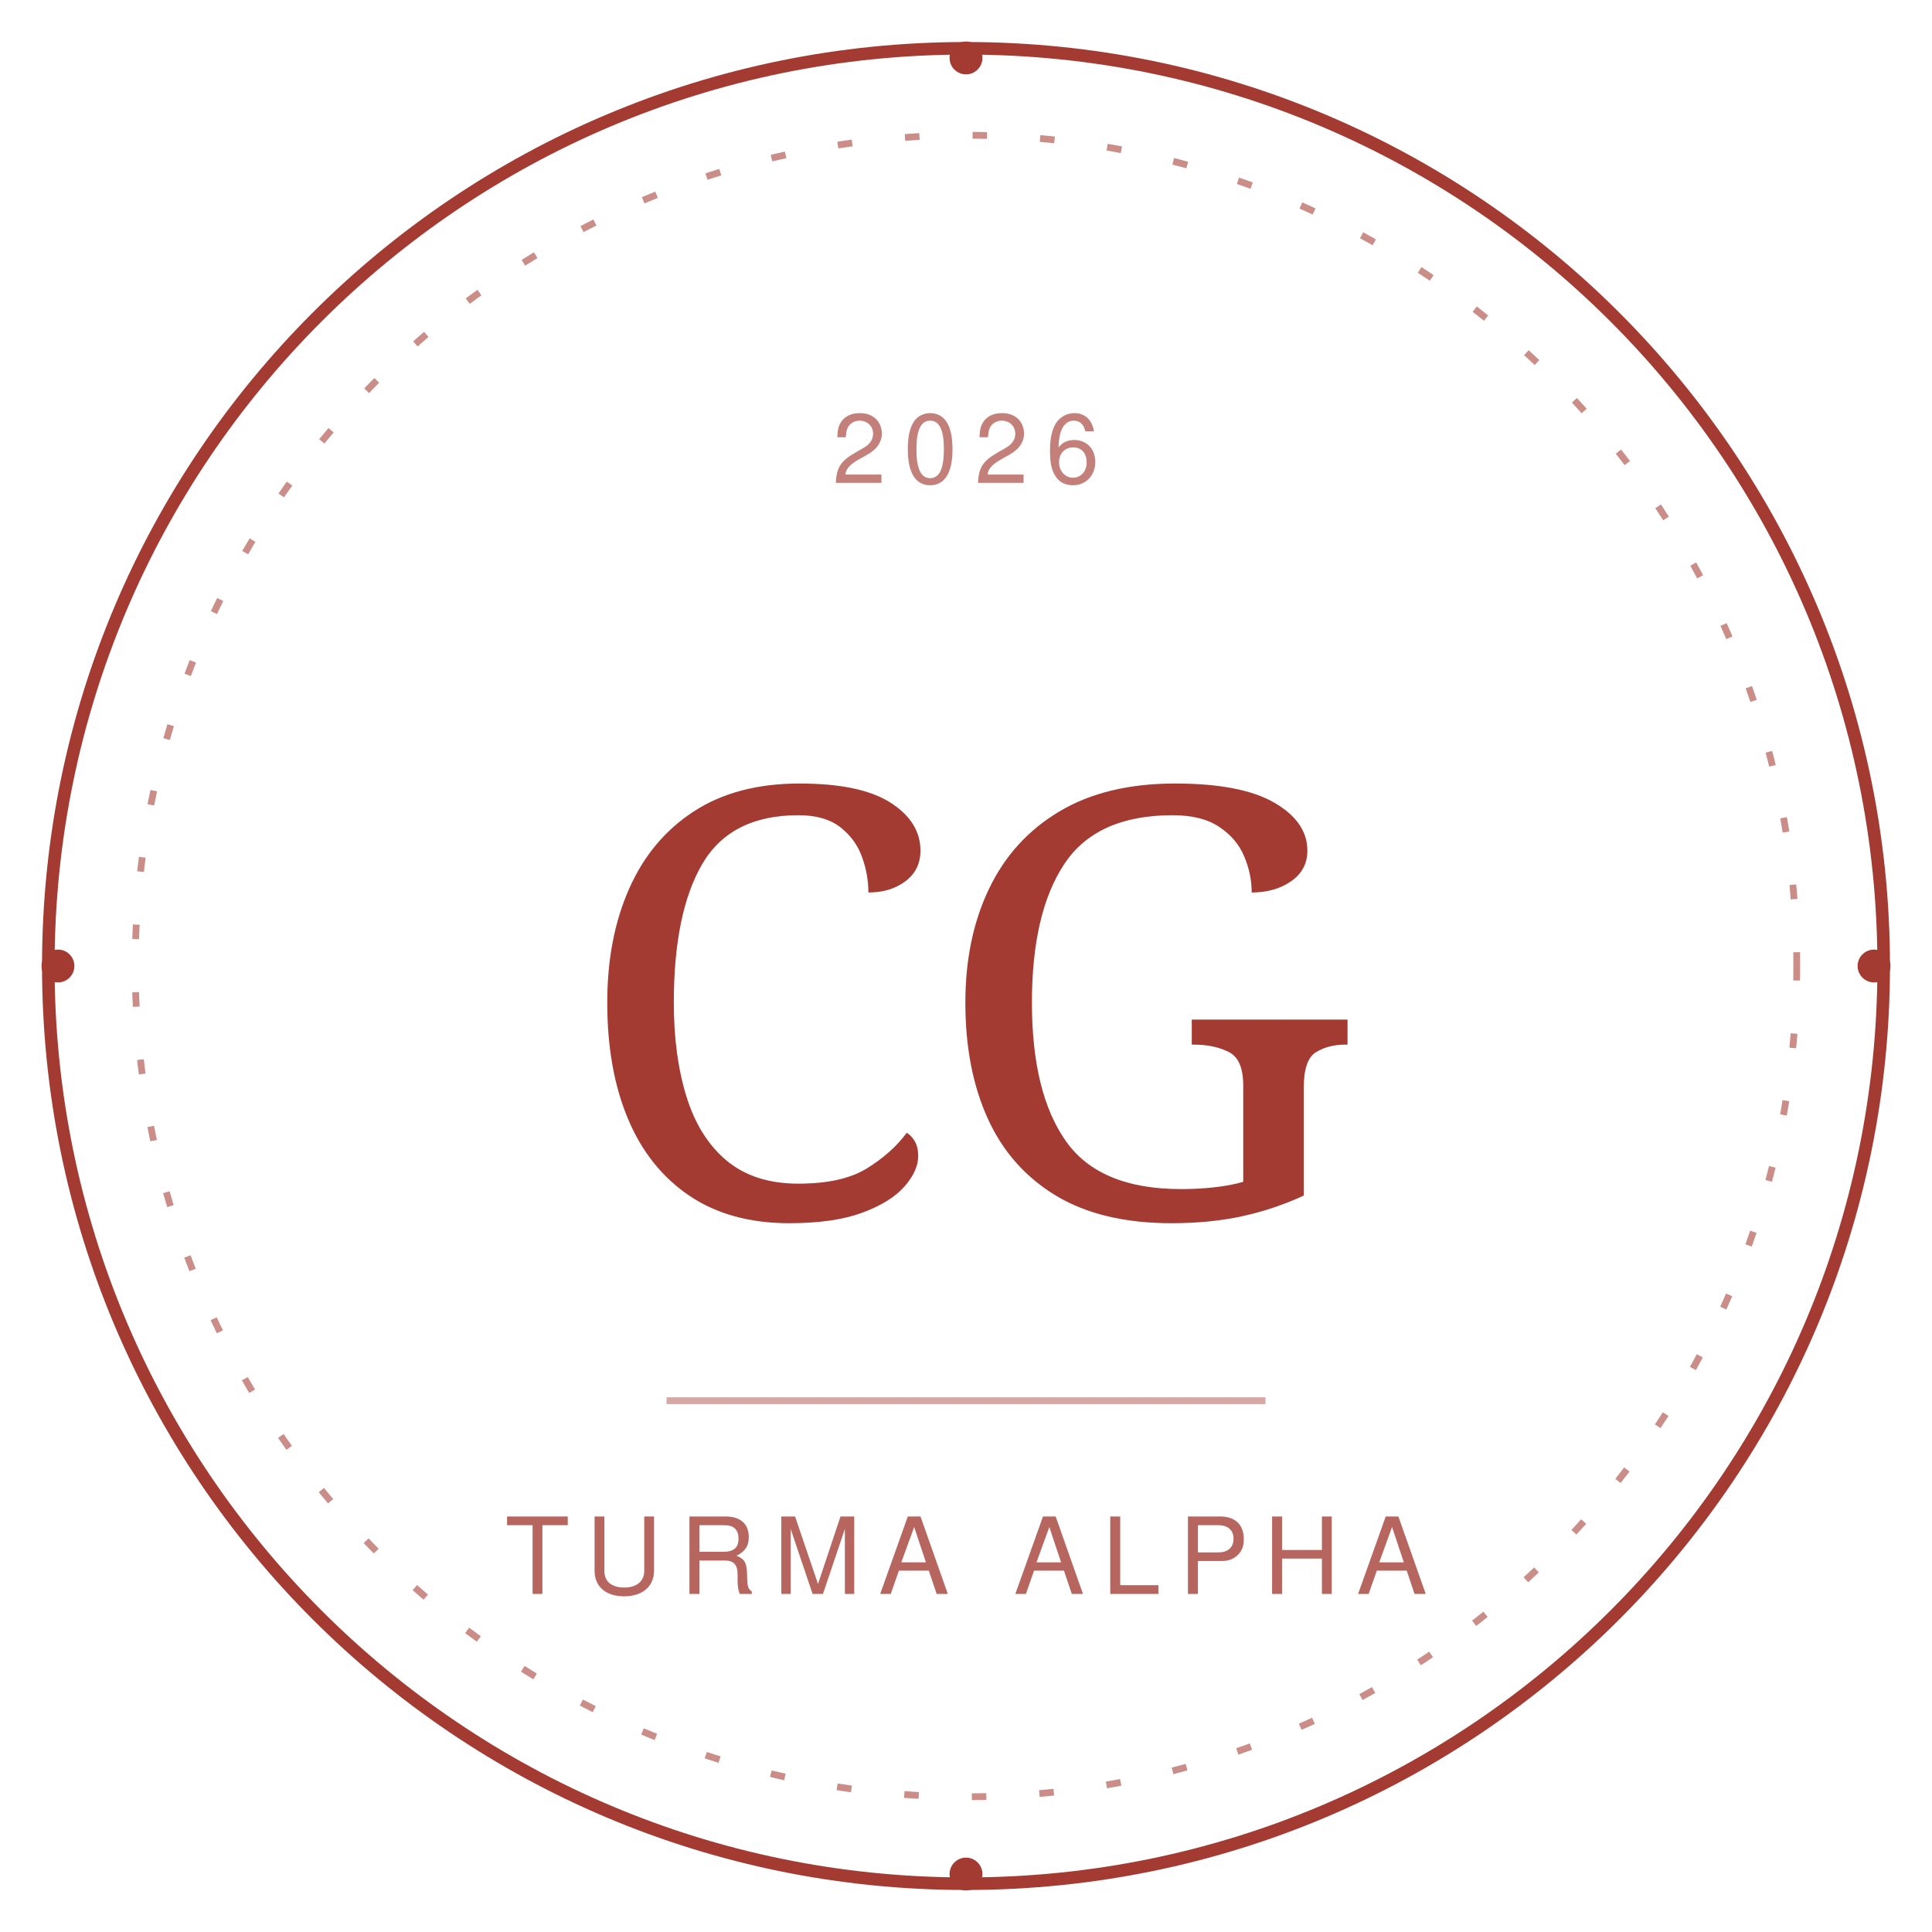
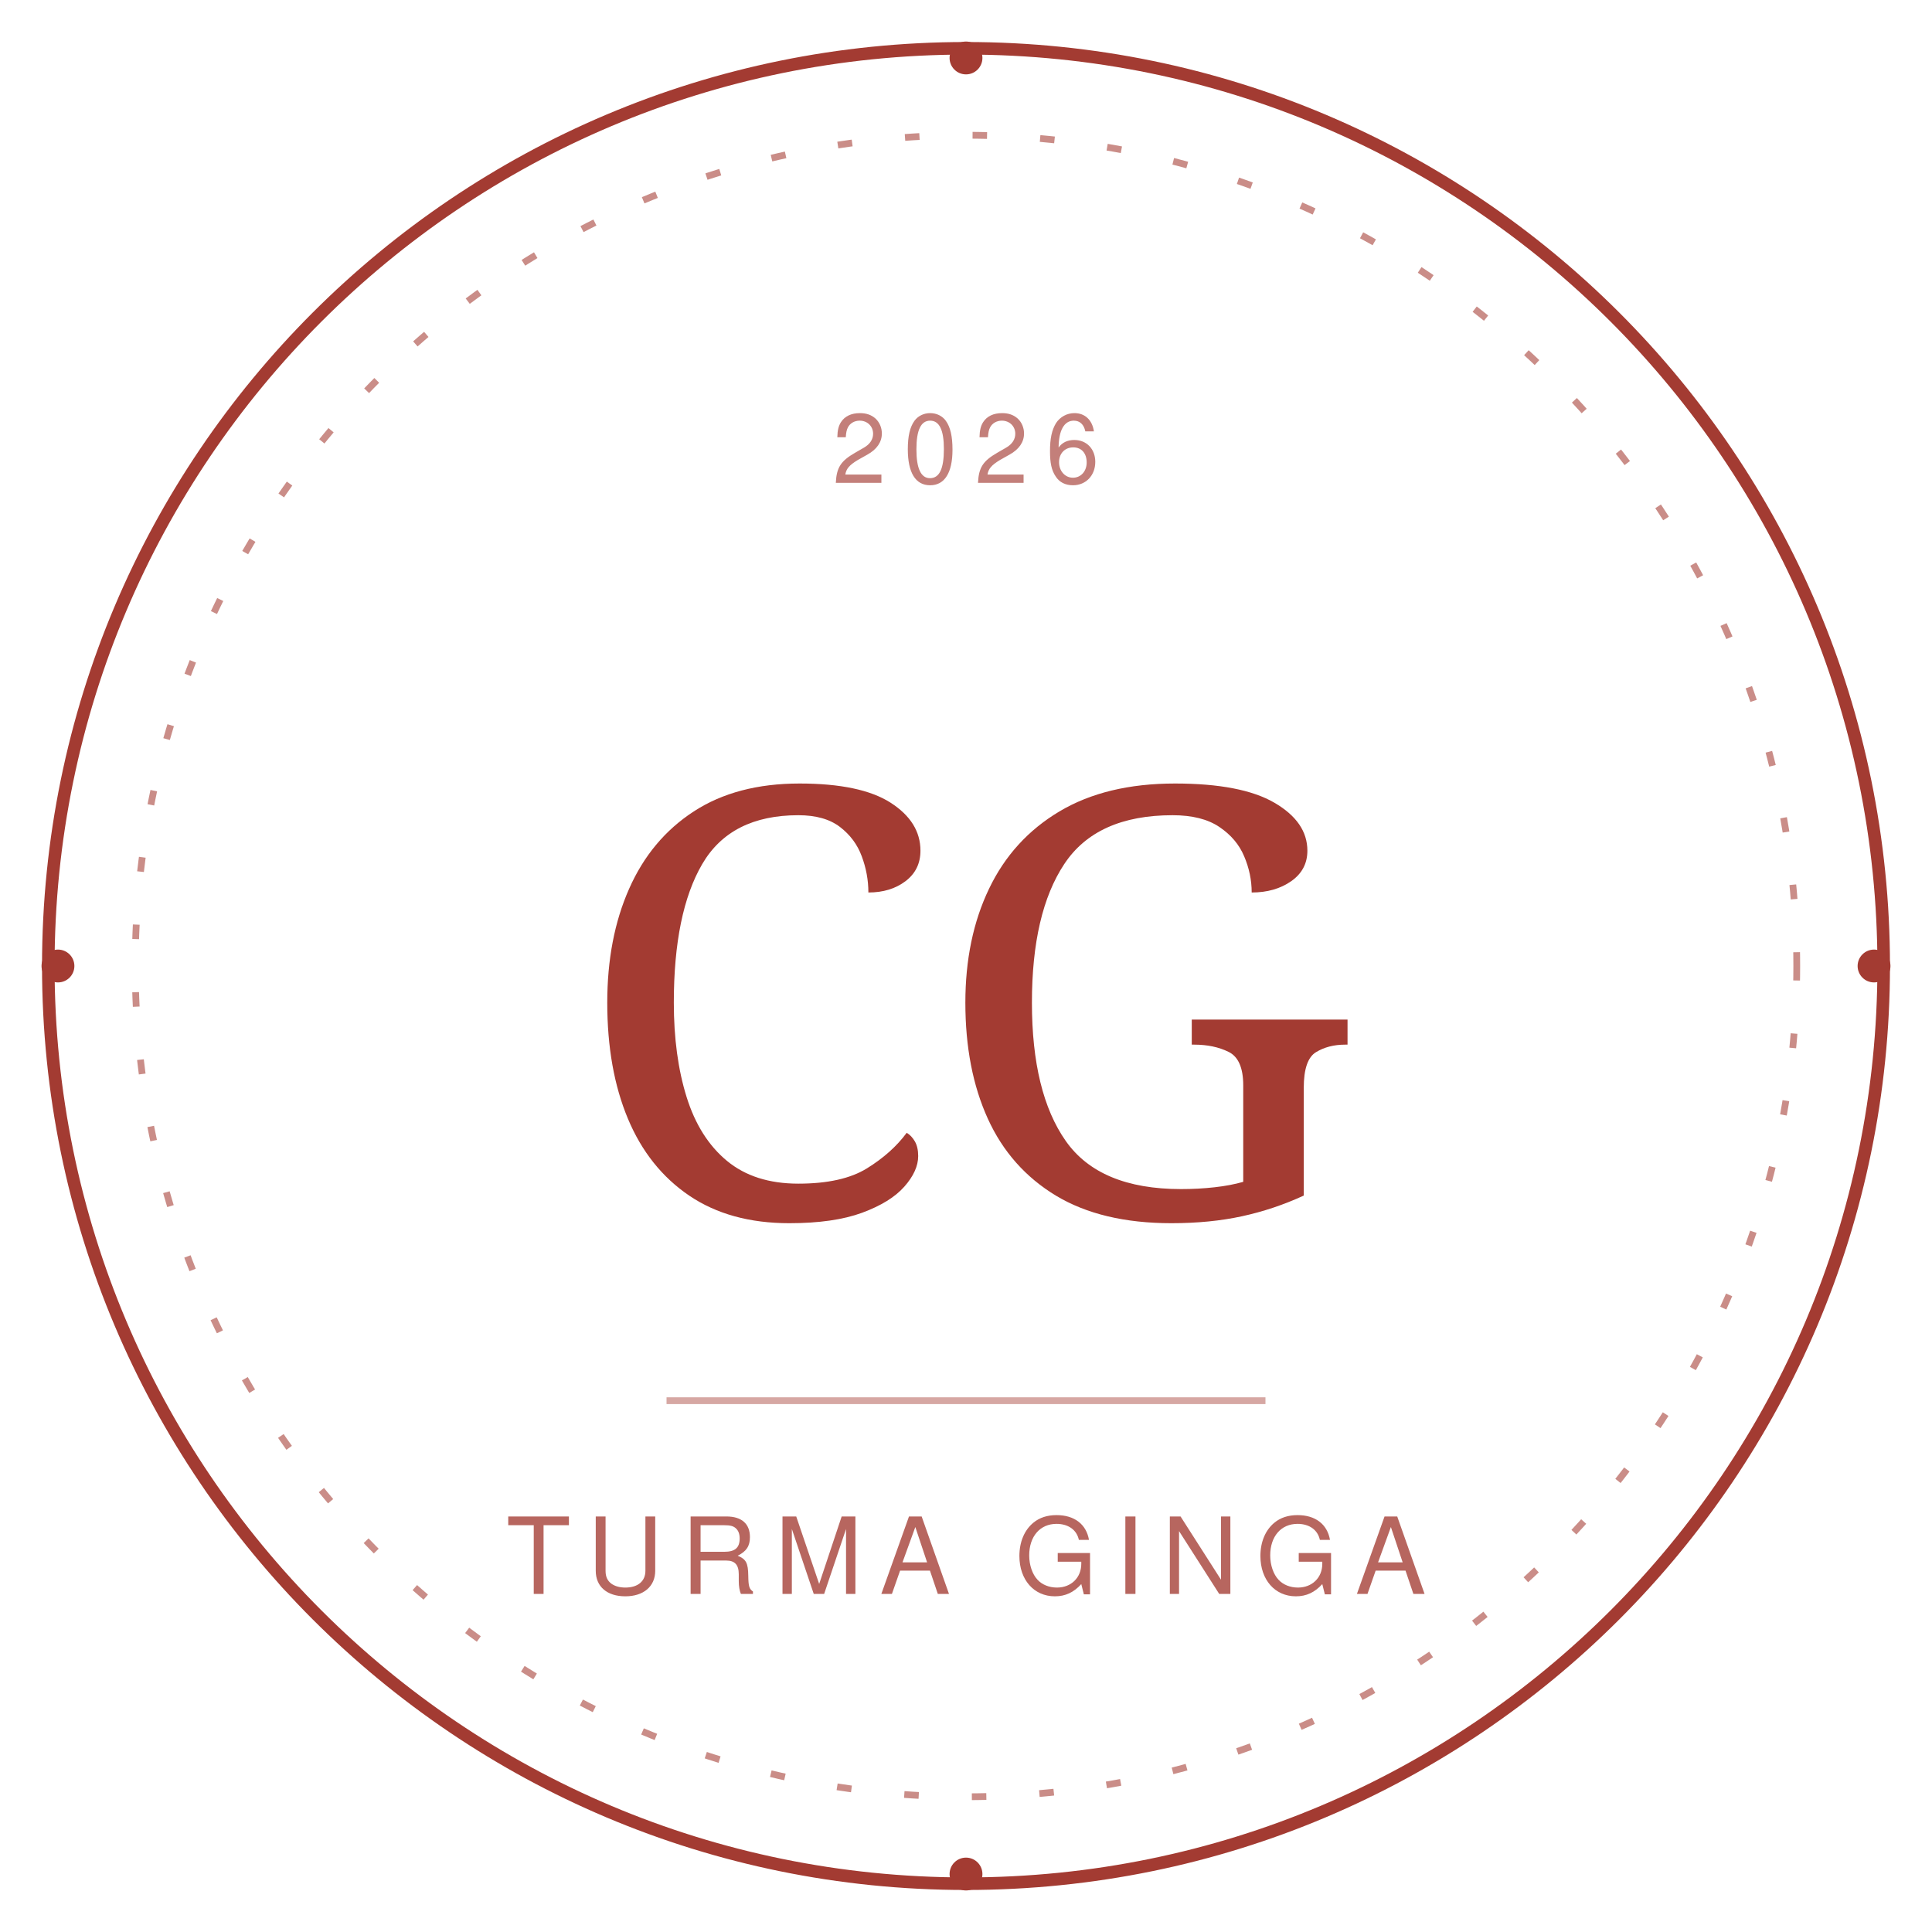
<svg xmlns="http://www.w3.org/2000/svg" viewBox="0 0 200 200" role="img" aria-label="Selo Cartões de Gratidão">
  <circle cx="100" cy="100" r="95" fill="none" stroke="#A33B32" stroke-width="1.3" />
  <circle cx="100" cy="100" r="86" fill="none" stroke="#A33B32" stroke-width="0.7" stroke-dasharray="1.5 5.5" opacity="0.58" />
  <circle cx="100" cy="6" r="1.7" fill="#A33B32" />
  <circle cx="194" cy="100" r="1.7" fill="#A33B32" />
  <circle cx="100" cy="194" r="1.7" fill="#A33B32" />
  <circle cx="6" cy="100" r="1.7" fill="#A33B32" />
  <text x="100" y="50" text-anchor="middle" font-family="Helvetica, Arial, sans-serif" font-size="10" letter-spacing="1.8" fill="#A33B32" opacity="0.65">2026</text>
  <text x="100" y="126" text-anchor="middle" font-family="Georgia, serif" font-size="62" font-weight="400" letter-spacing="-1" fill="#A33B32">CG</text>
  <line x1="69" y1="145" x2="131" y2="145" stroke="#A33B32" stroke-width="0.7" opacity="0.45" />
-   <text x="100" y="165" text-anchor="middle" font-family="Helvetica, Arial, sans-serif" font-size="11" letter-spacing="1.8" fill="#A33B32" opacity="0.78">TURMA ALPHA</text>
+   <text x="100" y="165" text-anchor="middle" font-family="Helvetica, Arial, sans-serif" font-size="11" letter-spacing="1.8" fill="#A33B32" opacity="0.78">TURMA GINGA</text>
</svg>
